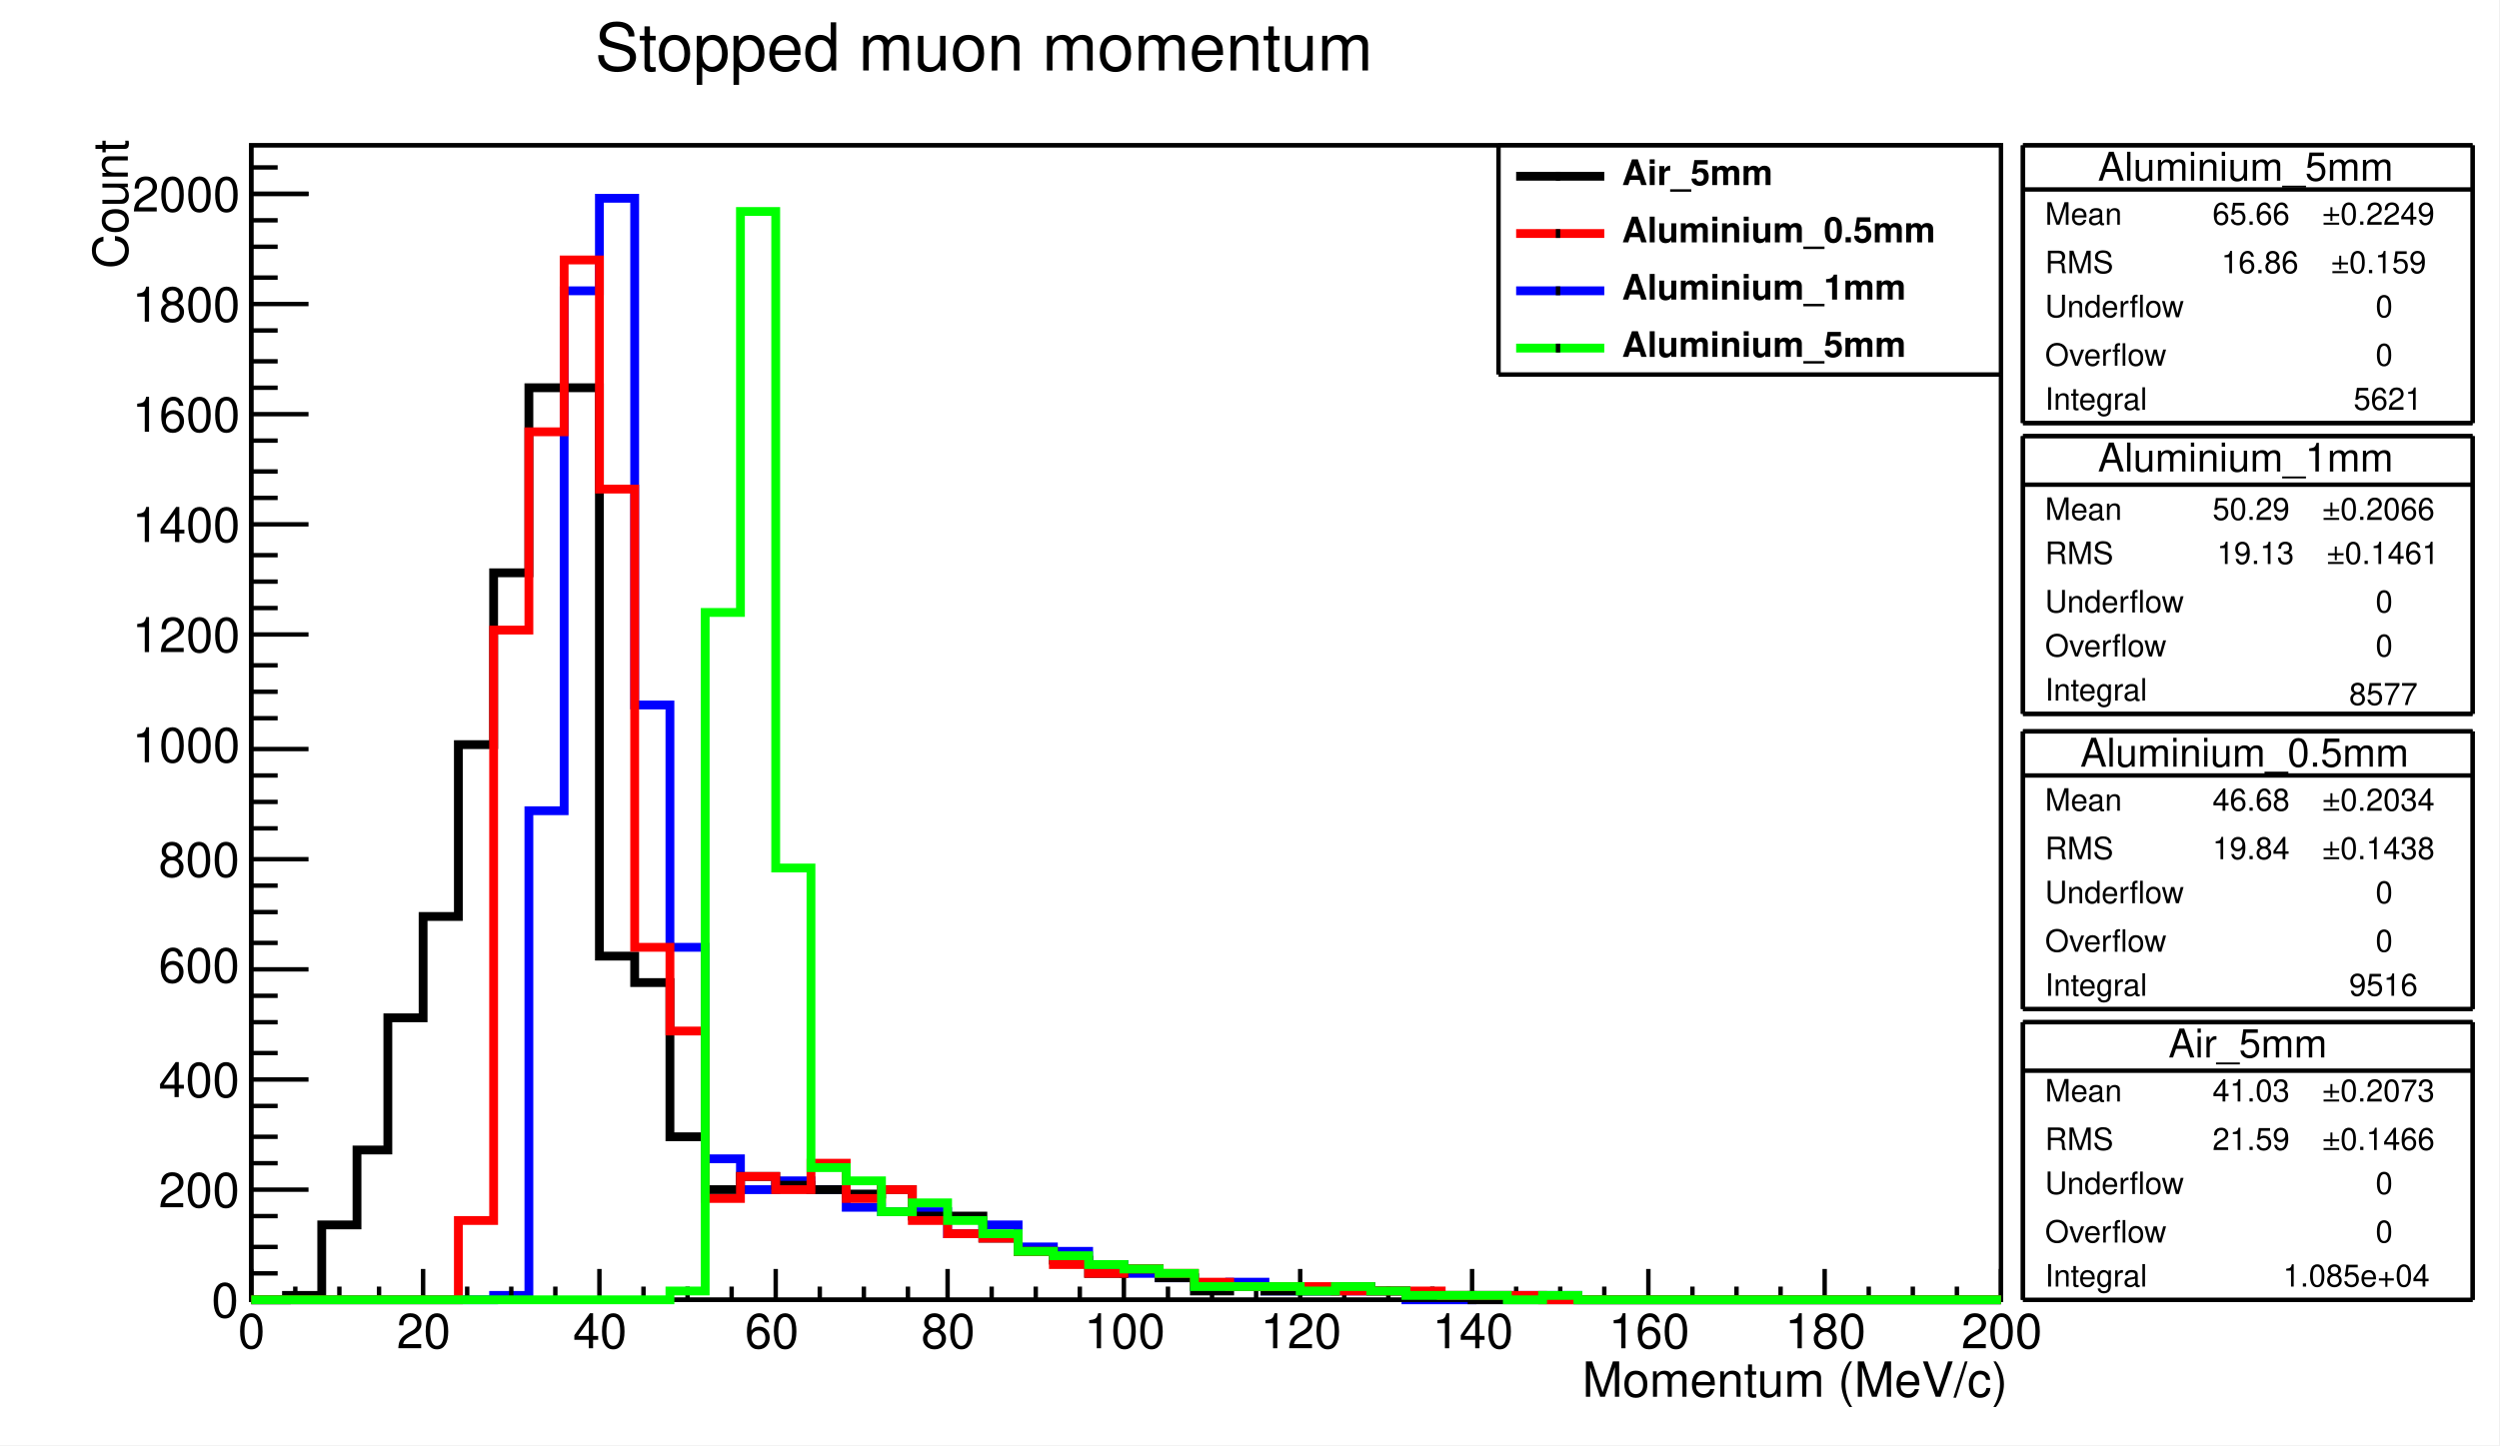
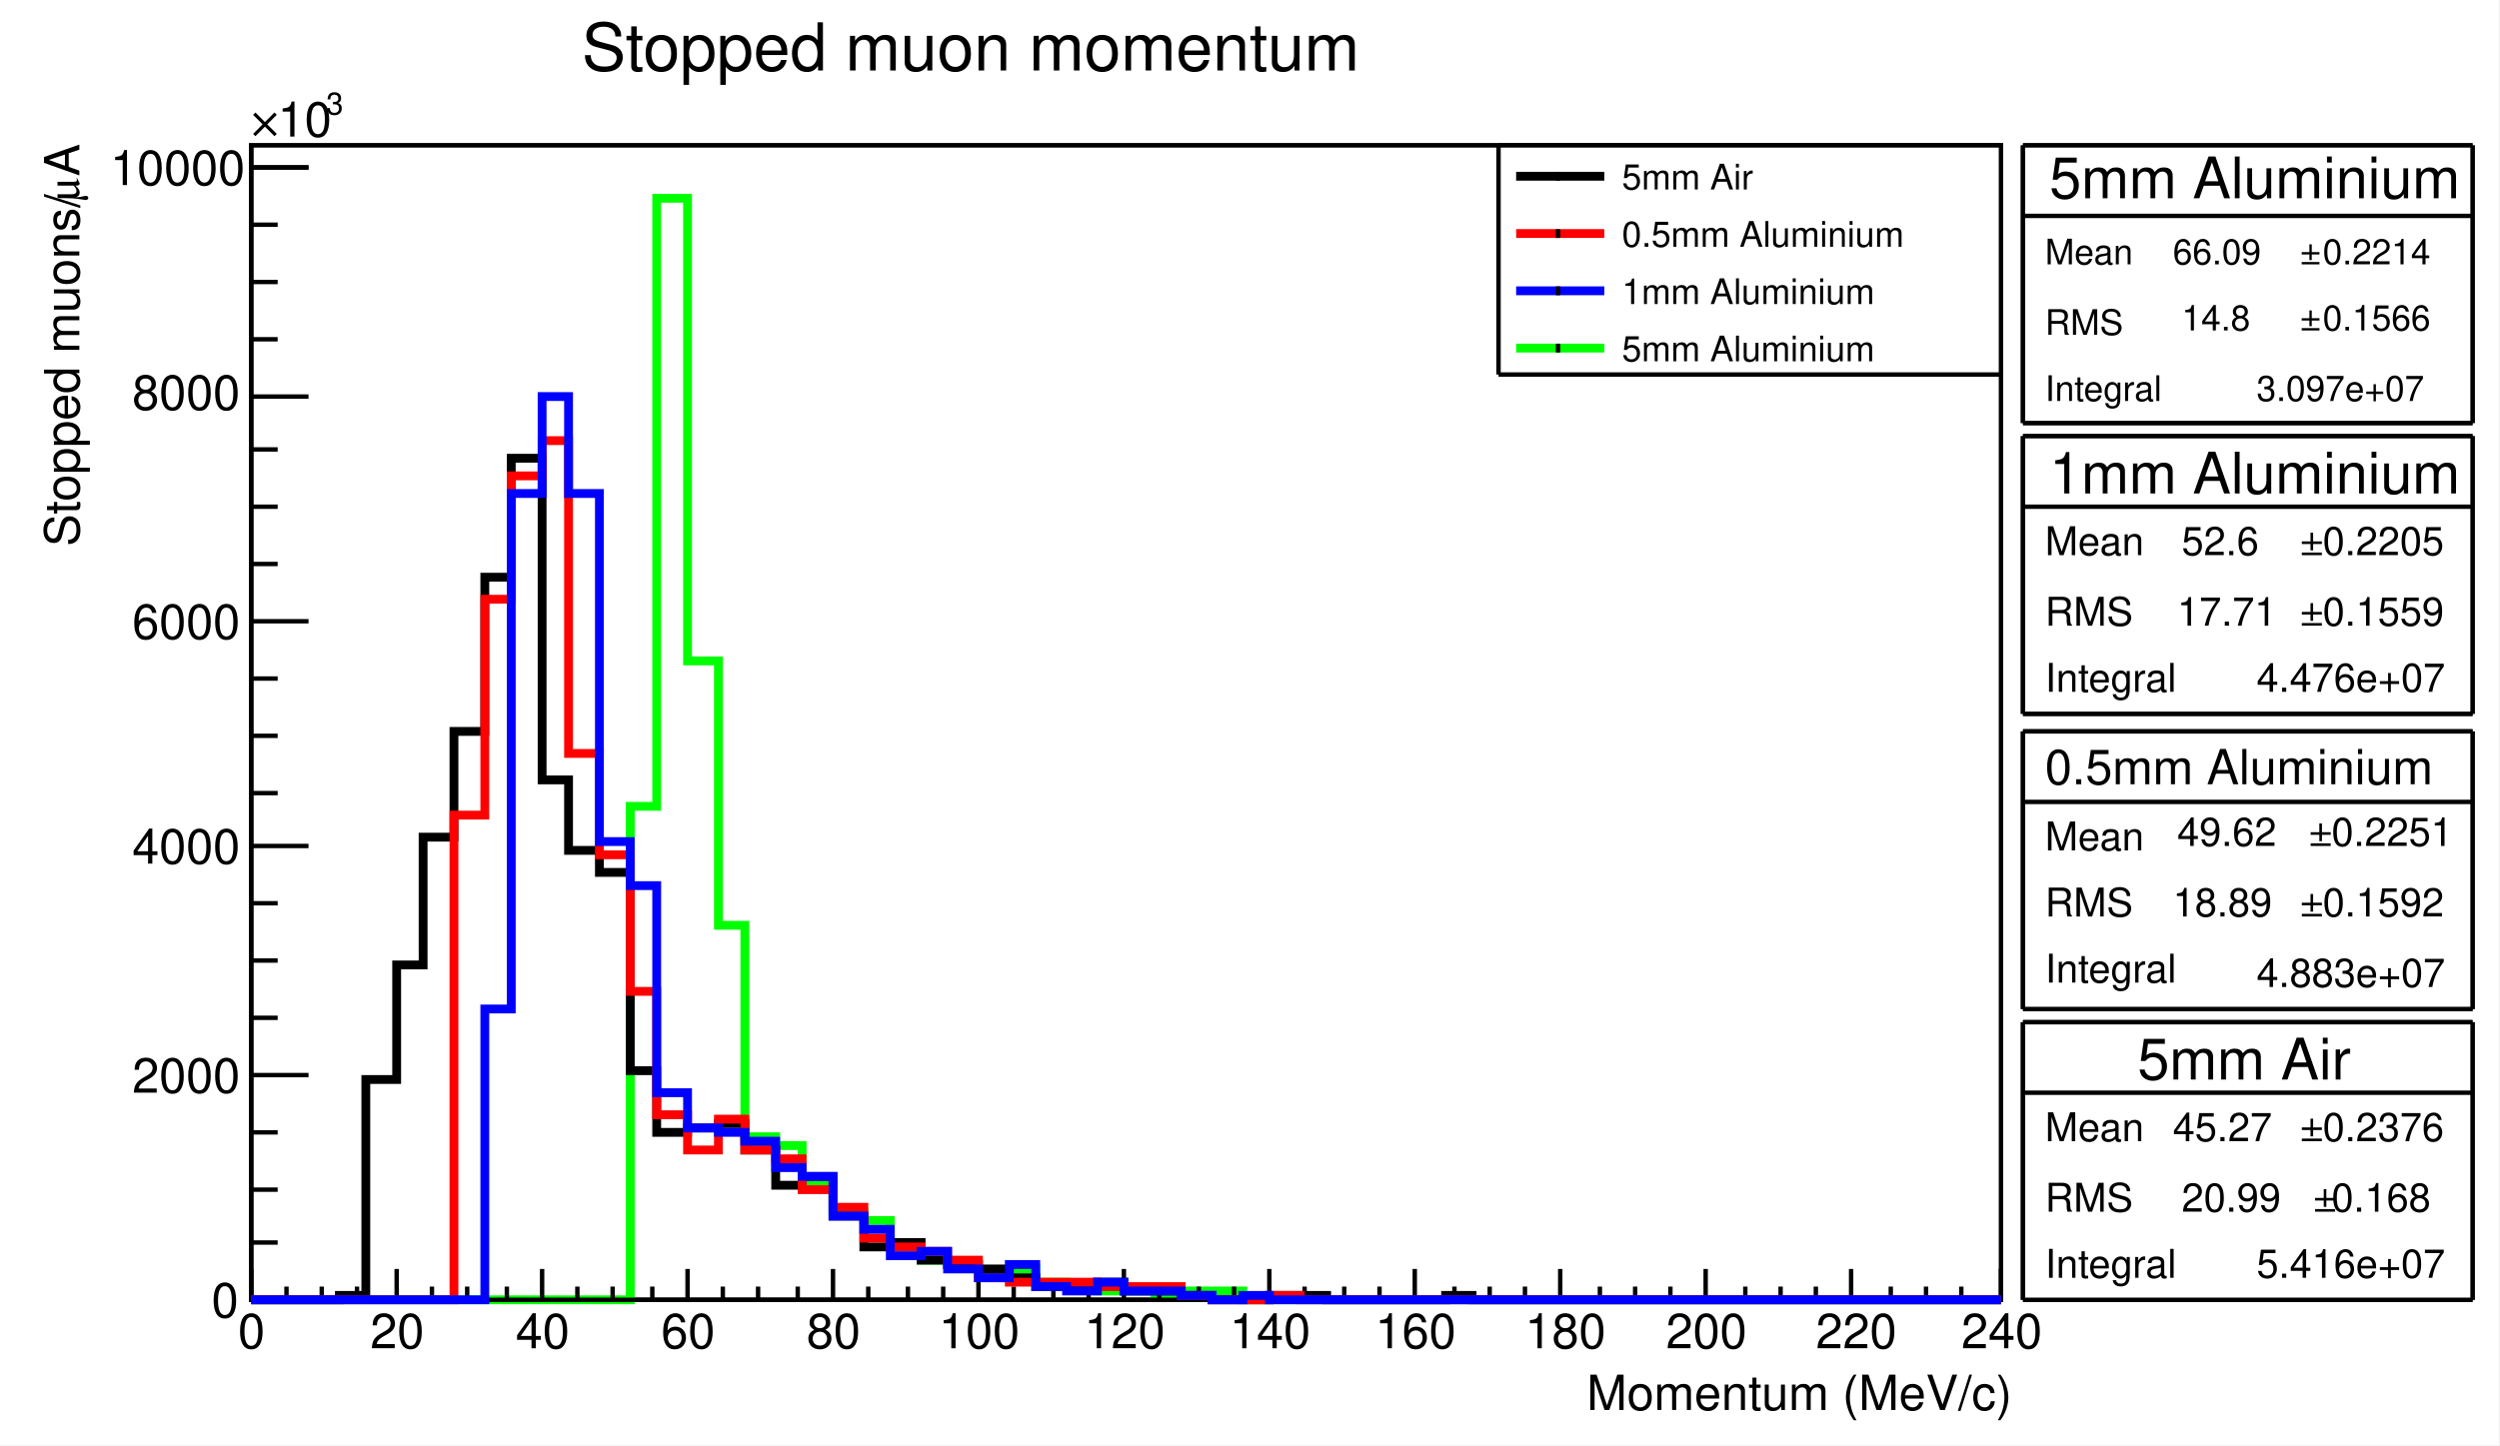
<svg xmlns="http://www.w3.org/2000/svg" width="567" height="328" viewBox="0 0 567 328">
  <defs>
</defs>
  <rect x="0" y="0" width="567" height="328" fill="white" />
  <rect x="57" y="33" width="397" height="262" fill="white" />
  <rect x="57" y="33" width="397" height="262" fill="none" stroke="black" />
  <rect x="57" y="33" width="397" height="262" fill="white" />
  <rect x="57" y="33" width="397" height="262" fill="none" stroke="black" />
-   <path d="M57,295h 55v -1h 8v -110h 8v -118h 8v -21h 8v 115h 8v 55h 8v 48h 8v 7h 8v -2h 8v 2h 8v 4h 8v 1h 15v 5h 8v -2h 8v 5h 8v 1h 8v 3h 8v 2h 8v 1h 8v 2h 8v -1h 8v 2h 32v 2h 15v -1h 24v 1h 96" fill="none" stroke="#0000ff" stroke-width="2" />
+   <path d="M57,295h 86v -112h 6v -138h 7v 105h 7v 60h 6v 48h 7v 2h 6v 8h 7v 7h 7v 2h 6v 6h 7v 3h 6v 1h 7v 2h 7v -1h 6v 3h 7v 1h 7v 1h 13v 1h 6v -1h 14v 2h 172" fill="none" stroke="#00ff00" stroke-width="2" />
+   <rect x="459" y="33" width="102" height="63" fill="white" />
+   <path d="M459,96h 102" fill="none" stroke="black" />
+   <path d="M561,96v -63" fill="none" stroke="black" />
+   <path d="M561,33h -102" fill="none" stroke="black" />
+   <path d="M459,33v 63" fill="none" stroke="black" />
+   <text x="465" y="45" fill="black" font-size="13" font-family="Helvetica">
+ 5mm Aluminium
+ </text>
+   <path d="M459,49h 102" fill="none" stroke="black" />
+   <text x="464" y="60" fill="black" font-size="8" font-family="Helvetica">
+ Mean  
+ </text>
+   <text x="527" y="60" fill="black" font-size="8" font-family="Helvetica">
+  0.2214
+ </text>
+   <text x="522" y="60" fill="black" font-size="8" font-family="Times">
+ ±
+ </text>
+   <text x="493" y="60" fill="black" font-size="8" font-family="Helvetica">
+   66.09 
+ </text>
+   <text x="464" y="76" fill="black" font-size="8" font-family="Helvetica">
+ RMS   
+ </text>
+   <text x="527" y="75" fill="black" font-size="8" font-family="Helvetica">
+  0.1566
+ </text>
+   <text x="522" y="75" fill="black" font-size="8" font-family="Times">
+ ±
+ </text>
+   <text x="495" y="75" fill="black" font-size="8" font-family="Helvetica">
+    14.8 
+ </text>
+   <text x="464" y="91" fill="black" font-size="8" font-family="Helvetica">
+ Integral 
+ </text>
+   <text x="512" y="91" fill="black" font-size="8" font-family="Helvetica">
+  3.097e+07
+ </text>
+   <path d="M57,295h 397" fill="none" stroke="black" />
+   <text x="360" y="320" fill="black" font-size="11" font-family="Helvetica">
+ Momentum (MeV/c)
+ </text>
+   <path d="M57,288v 7" fill="none" stroke="black" />
+   <path d="M65,292v 3" fill="none" stroke="black" />
+   <path d="M73,292v 3" fill="none" stroke="black" />
+   <path d="M81,292v 3" fill="none" stroke="black" />
+   <path d="M90,288v 7" fill="none" stroke="black" />
+   <path d="M98,292v 3" fill="none" stroke="black" />
+   <path d="M106,292v 3" fill="none" stroke="black" />
+   <path d="M115,292v 3" fill="none" stroke="black" />
+   <path d="M123,288v 7" fill="none" stroke="black" />
+   <path d="M131,292v 3" fill="none" stroke="black" />
+   <path d="M139,292v 3" fill="none" stroke="black" />
+   <path d="M148,292v 3" fill="none" stroke="black" />
+   <path d="M156,288v 7" fill="none" stroke="black" />
+   <path d="M164,292v 3" fill="none" stroke="black" />
+   <path d="M172,292v 3" fill="none" stroke="black" />
+   <path d="M181,292v 3" fill="none" stroke="black" />
+   <path d="M189,288v 7" fill="none" stroke="black" />
+   <path d="M197,292v 3" fill="none" stroke="black" />
+   <path d="M206,292v 3" fill="none" stroke="black" />
+   <path d="M214,292v 3" fill="none" stroke="black" />
+   <path d="M222,288v 7" fill="none" stroke="black" />
+   <path d="M230,292v 3" fill="none" stroke="black" />
+   <path d="M239,292v 3" fill="none" stroke="black" />
+   <path d="M247,292v 3" fill="none" stroke="black" />
+   <path d="M255,288v 7" fill="none" stroke="black" />
+   <path d="M263,292v 3" fill="none" stroke="black" />
+   <path d="M272,292v 3" fill="none" stroke="black" />
+   <path d="M280,292v 3" fill="none" stroke="black" />
+   <path d="M288,288v 7" fill="none" stroke="black" />
+   <path d="M296,292v 3" fill="none" stroke="black" />
+   <path d="M305,292v 3" fill="none" stroke="black" />
+   <path d="M313,292v 3" fill="none" stroke="black" />
+   <path d="M321,288v 7" fill="none" stroke="black" />
+   <path d="M330,292v 3" fill="none" stroke="black" />
+   <path d="M338,292v 3" fill="none" stroke="black" />
+   <path d="M346,292v 3" fill="none" stroke="black" />
+   <path d="M354,288v 7" fill="none" stroke="black" />
+   <path d="M363,292v 3" fill="none" stroke="black" />
+   <path d="M371,292v 3" fill="none" stroke="black" />
+   <path d="M379,292v 3" fill="none" stroke="black" />
+   <path d="M387,288v 7" fill="none" stroke="black" />
+   <path d="M396,292v 3" fill="none" stroke="black" />
+   <path d="M404,292v 3" fill="none" stroke="black" />
+   <path d="M412,292v 3" fill="none" stroke="black" />
+   <path d="M420,288v 7" fill="none" stroke="black" />
+   <path d="M429,292v 3" fill="none" stroke="black" />
+   <path d="M437,292v 3" fill="none" stroke="black" />
+   <path d="M445,292v 3" fill="none" stroke="black" />
+   <path d="M454,288v 7" fill="none" stroke="black" />
+   <text x="54" y="306" fill="black" font-size="11" font-family="Helvetica">
+ 0
+ </text>
+   <text x="84" y="306" fill="black" font-size="11" font-family="Helvetica">
+ 20
+ </text>
+   <text x="117" y="306" fill="black" font-size="11" font-family="Helvetica">
+ 40
+ </text>
+   <text x="150" y="306" fill="black" font-size="11" font-family="Helvetica">
+ 60
+ </text>
+   <text x="183" y="306" fill="black" font-size="11" font-family="Helvetica">
+ 80
+ </text>
+   <text x="213" y="306" fill="black" font-size="11" font-family="Helvetica">
+ 100
+ </text>
+   <text x="246" y="306" fill="black" font-size="11" font-family="Helvetica">
+ 120
+ </text>
+   <text x="279" y="306" fill="black" font-size="11" font-family="Helvetica">
+ 140
+ </text>
+   <text x="312" y="306" fill="black" font-size="11" font-family="Helvetica">
+ 160
+ </text>
+   <text x="346" y="306" fill="black" font-size="11" font-family="Helvetica">
+ 180
+ </text>
+   <text x="378" y="306" fill="black" font-size="11" font-family="Helvetica">
+ 200
+ </text>
+   <text x="412" y="306" fill="black" font-size="11" font-family="Helvetica">
+ 220
+ </text>
+   <text x="445" y="306" fill="black" font-size="11" font-family="Helvetica">
+ 240
+ </text>
+   <path d="M57,295v -262" fill="none" stroke="black" />
+   <g transform="rotate(-90,18,40)">
+     <text x="18" y="40" fill="black" font-size="11" font-family="Helvetica">
+ A
+ </text>
+   </g>
+   <g transform="rotate(-90,18,46)">
+     <text x="18" y="46" fill="black" font-size="11" font-family="Times">
+ μ
+ </text>
+   </g>
+   <g transform="rotate(-90,18,124)">
+     <text x="18" y="124" fill="black" font-size="11" font-family="Helvetica">
+ Stopped muons/
+ </text>
+   </g>
+   <path d="M70,295h -13" fill="none" stroke="black" />
+   <path d="M63,282h -6" fill="none" stroke="black" />
+   <path d="M63,270h -6" fill="none" stroke="black" />
+   <path d="M63,257h -6" fill="none" stroke="black" />
+   <path d="M70,244h -13" fill="none" stroke="black" />
+   <path d="M63,231h -6" fill="none" stroke="black" />
+   <path d="M63,218h -6" fill="none" stroke="black" />
+   <path d="M63,205h -6" fill="none" stroke="black" />
+   <path d="M70,192h -13" fill="none" stroke="black" />
+   <path d="M63,180h -6" fill="none" stroke="black" />
+   <path d="M63,167h -6" fill="none" stroke="black" />
+   <path d="M63,154h -6" fill="none" stroke="black" />
+   <path d="M70,141h -13" fill="none" stroke="black" />
+   <path d="M63,128h -6" fill="none" stroke="black" />
+   <path d="M63,115h -6" fill="none" stroke="black" />
+   <path d="M63,102h -6" fill="none" stroke="black" />
+   <path d="M70,90h -13" fill="none" stroke="black" />
+   <path d="M63,77h -6" fill="none" stroke="black" />
+   <path d="M63,64h -6" fill="none" stroke="black" />
+   <path d="M63,51h -6" fill="none" stroke="black" />
+   <path d="M70,38h -13" fill="none" stroke="black" />
+   <path d="M70,38h -13" fill="none" stroke="black" />
+   <text x="48" y="299" fill="black" font-size="11" font-family="Helvetica">
+ 0
+ </text>
+   <text x="30" y="248" fill="black" font-size="11" font-family="Helvetica">
+ 2000
+ </text>
+   <text x="30" y="196" fill="black" font-size="11" font-family="Helvetica">
+ 4000
+ </text>
+   <text x="30" y="145" fill="black" font-size="11" font-family="Helvetica">
+ 6000
+ </text>
+   <text x="30" y="93" fill="black" font-size="11" font-family="Helvetica">
+ 8000
+ </text>
+   <text x="25" y="42" fill="black" font-size="11" font-family="Helvetica">
+ 10000
+ </text>
+   <text x="74" y="26" fill="black" font-size="7" font-family="Helvetica">
+ 3
+ </text>
+   <text x="63" y="31" fill="black" font-size="11" font-family="Helvetica">
+ 10
+ </text>
+   <text x="57" y="31" fill="black" font-size="11" font-family="Times">
+ ×
+ </text>
+   <rect x="459" y="33" width="102" height="63" fill="white" />
+   <path d="M459,96h 102" fill="none" stroke="black" />
+   <path d="M561,96v -63" fill="none" stroke="black" />
+   <path d="M561,33h -102" fill="none" stroke="black" />
+   <path d="M459,33v 63" fill="none" stroke="black" />
+   <text x="465" y="45" fill="black" font-size="13" font-family="Helvetica">
+ 5mm Aluminium
+ </text>
+   <path d="M459,49h 102" fill="none" stroke="black" />
+   <text x="464" y="60" fill="black" font-size="8" font-family="Helvetica">
+ Mean  
+ </text>
+   <text x="527" y="60" fill="black" font-size="8" font-family="Helvetica">
+  0.2214
+ </text>
+   <text x="522" y="60" fill="black" font-size="8" font-family="Times">
+ ±
+ </text>
+   <text x="493" y="60" fill="black" font-size="8" font-family="Helvetica">
+   66.09 
+ </text>
+   <text x="464" y="76" fill="black" font-size="8" font-family="Helvetica">
+ RMS   
+ </text>
+   <text x="527" y="75" fill="black" font-size="8" font-family="Helvetica">
+  0.1566
+ </text>
+   <text x="522" y="75" fill="black" font-size="8" font-family="Times">
+ ±
+ </text>
+   <text x="495" y="75" fill="black" font-size="8" font-family="Helvetica">
+    14.8 
+ </text>
+   <text x="464" y="91" fill="black" font-size="8" font-family="Helvetica">
+ Integral 
+ </text>
+   <text x="512" y="91" fill="black" font-size="8" font-family="Helvetica">
+  3.097e+07
+ </text>
+   <path d="M57,295h 20v -1h 6v -49h 7v -26h 6v -29h 7v -24h 7v -35h 6v -27h 7v 73h 6v 16h 7v 5h 7v 45h 6v 14h 7v -1h 7v -1h 6v 6h 7v 8h 6v -2h 7v 9h 7v 7h 6v -1h 7v 4h 6v 1h 7v 1h 7v 2h 6v 2h 14v -1h 6v 2h 13v 1h 7v 1h 13v -1h 13v 1h 27v -1h 6v 1h 120" fill="none" stroke="black" stroke-width="2" />
+   <rect x="459" y="232" width="102" height="63" fill="white" />
+   <path d="M459,295h 102" fill="none" stroke="black" />
+   <path d="M561,295v -63" fill="none" stroke="black" />
+   <path d="M561,232h -102" fill="none" stroke="black" />
+   <path d="M459,232v 63" fill="none" stroke="black" />
+   <text x="485" y="245" fill="black" font-size="13" font-family="Helvetica">
+ 5mm Air
+ </text>
+   <path d="M459,248h 102" fill="none" stroke="black" />
+   <text x="464" y="259" fill="black" font-size="9" font-family="Helvetica">
+ Mean  
+ </text>
+   <text x="527" y="259" fill="black" font-size="9" font-family="Helvetica">
+  0.2376
+ </text>
+   <text x="522" y="259" fill="black" font-size="9" font-family="Times">
+ ±
+ </text>
+   <text x="493" y="259" fill="black" font-size="9" font-family="Helvetica">
+   45.27 
+ </text>
+   <text x="464" y="275" fill="black" font-size="9" font-family="Helvetica">
+ RMS   
+ </text>
+   <text x="529" y="275" fill="black" font-size="9" font-family="Helvetica">
+   0.168
+ </text>
+   <text x="525" y="275" fill="black" font-size="9" font-family="Times">
+ ±
+ </text>
+   <text x="495" y="275" fill="black" font-size="9" font-family="Helvetica">
+   20.99 
+ </text>
+   <text x="464" y="290" fill="black" font-size="9" font-family="Helvetica">
+ Integral 
+ </text>
+   <text x="512" y="290" fill="black" font-size="9" font-family="Helvetica">
+  5.416e+07
+ </text>
+   <rect x="459" y="232" width="102" height="63" fill="white" />
+   <path d="M459,295h 102" fill="none" stroke="black" />
+   <path d="M561,295v -63" fill="none" stroke="black" />
+   <path d="M561,232h -102" fill="none" stroke="black" />
+   <path d="M459,232v 63" fill="none" stroke="black" />
+   <text x="485" y="245" fill="black" font-size="13" font-family="Helvetica">
+ 5mm Air
+ </text>
+   <path d="M459,248h 102" fill="none" stroke="black" />
+   <text x="464" y="259" fill="black" font-size="9" font-family="Helvetica">
+ Mean  
+ </text>
+   <text x="527" y="259" fill="black" font-size="9" font-family="Helvetica">
+  0.2376
+ </text>
+   <text x="522" y="259" fill="black" font-size="9" font-family="Times">
+ ±
+ </text>
+   <text x="493" y="259" fill="black" font-size="9" font-family="Helvetica">
+   45.27 
+ </text>
+   <text x="464" y="275" fill="black" font-size="9" font-family="Helvetica">
+ RMS   
+ </text>
+   <text x="529" y="275" fill="black" font-size="9" font-family="Helvetica">
+   0.168
+ </text>
+   <text x="525" y="275" fill="black" font-size="9" font-family="Times">
+ ±
+ </text>
+   <text x="495" y="275" fill="black" font-size="9" font-family="Helvetica">
+   20.99 
+ </text>
+   <text x="464" y="290" fill="black" font-size="9" font-family="Helvetica">
+ Integral 
+ </text>
+   <text x="512" y="290" fill="black" font-size="9" font-family="Helvetica">
+  5.416e+07
+ </text>
+   <text x="132" y="16" fill="black" font-size="15" font-family="Helvetica">
+ Stopped muon momentum
+ </text>
+   <path d="M57,295h 46v -110h 7v -49h 6v -28h 7v -8h 6v 71h 7v 23h 7v 31h 6v 28h 7v 8h 7v -7h 6v 7h 7v 2h 6v 7h 7v 4h 7v 7h 6v 2h 7v 1h 6v 2h 7v 4h 7v 1h 20v 1h 19v 2h 7v 1h 13v -1h 7v 1h 159" fill="none" stroke="#ff0000" stroke-width="2" />
+   <rect x="459" y="166" width="102" height="63" fill="white" />
+   <path d="M459,229h 102" fill="none" stroke="black" />
+   <path d="M561,229v -63" fill="none" stroke="black" />
+   <path d="M561,166h -102" fill="none" stroke="black" />
+   <path d="M459,166v 63" fill="none" stroke="black" />
+   <text x="464" y="178" fill="black" font-size="11" font-family="Helvetica">
+ 0.5mm Aluminium
+ </text>
+   <path d="M459,182h 102" fill="none" stroke="black" />
+   <text x="464" y="193" fill="black" font-size="9" font-family="Helvetica">
+ Mean  
+ </text>
+   <text x="529" y="192" fill="black" font-size="9" font-family="Helvetica">
+  0.2251
+ </text>
+   <text x="524" y="192" fill="black" font-size="9" font-family="Times">
+ ±
+ </text>
+   <text x="494" y="192" fill="black" font-size="9" font-family="Helvetica">
+   49.62 
+ </text>
+   <text x="464" y="208" fill="black" font-size="9" font-family="Helvetica">
+ RMS   
+ </text>
+   <text x="527" y="208" fill="black" font-size="9" font-family="Helvetica">
+  0.1592
+ </text>
+   <text x="522" y="208" fill="black" font-size="9" font-family="Times">
+ ±
+ </text>
+   <text x="493" y="208" fill="black" font-size="9" font-family="Helvetica">
+   18.89 
+ </text>
+   <text x="464" y="223" fill="black" font-size="9" font-family="Helvetica">
+ Integral 
+ </text>
+   <text x="512" y="224" fill="black" font-size="9" font-family="Helvetica">
+  4.883e+07
+ </text>
+   <rect x="459" y="166" width="102" height="63" fill="white" />
+   <path d="M459,229h 102" fill="none" stroke="black" />
+   <path d="M561,229v -63" fill="none" stroke="black" />
+   <path d="M561,166h -102" fill="none" stroke="black" />
+   <path d="M459,166v 63" fill="none" stroke="black" />
+   <text x="464" y="178" fill="black" font-size="11" font-family="Helvetica">
+ 0.5mm Aluminium
+ </text>
+   <path d="M459,182h 102" fill="none" stroke="black" />
+   <text x="464" y="193" fill="black" font-size="9" font-family="Helvetica">
+ Mean  
+ </text>
+   <text x="529" y="192" fill="black" font-size="9" font-family="Helvetica">
+  0.2251
+ </text>
+   <text x="524" y="192" fill="black" font-size="9" font-family="Times">
+ ±
+ </text>
+   <text x="494" y="192" fill="black" font-size="9" font-family="Helvetica">
+   49.62 
+ </text>
+   <text x="464" y="208" fill="black" font-size="9" font-family="Helvetica">
+ RMS   
+ </text>
+   <text x="527" y="208" fill="black" font-size="9" font-family="Helvetica">
+  0.1592
+ </text>
+   <text x="522" y="208" fill="black" font-size="9" font-family="Times">
+ ±
+ </text>
+   <text x="493" y="208" fill="black" font-size="9" font-family="Helvetica">
+   18.89 
+ </text>
+   <text x="464" y="223" fill="black" font-size="9" font-family="Helvetica">
+ Integral 
+ </text>
+   <text x="512" y="224" fill="black" font-size="9" font-family="Helvetica">
+  4.883e+07
+ </text>
+   <path d="M57,295h 53v -66h 6v -117h 7v -22h 6v 22h 7v 79h 7v 10h 6v 47h 7v 8h 7v 1h 6v 2h 7v 6h 6v 2h 7v 9h 7v 3h 6v 6h 7v -1h 6v 4h 7v 2h 7v -3h 6v 5h 7v 1h 7v -2h 6v 2h 13v 1h 7v 1h 7v -1h 6v 1h 166" fill="none" stroke="#0000ff" stroke-width="2" />
  <rect x="459" y="99" width="102" height="63" fill="white" />
  <path d="M459,162h 102" fill="none" stroke="black" />
  <path d="M561,162v -63" fill="none" stroke="black" />
  <path d="M561,99h -102" fill="none" stroke="black" />
  <path d="M459,99v 63" fill="none" stroke="black" />
-   <text x="476" y="107" fill="black" font-size="9" font-family="Helvetica">
- Aluminium_1mm
- </text>
-   <path d="M459,110h 102" fill="none" stroke="black" />
-   <text x="464" y="118" fill="black" font-size="7" font-family="Helvetica">
- Mean  
- </text>
-   <text x="531" y="118" fill="black" font-size="7" font-family="Helvetica">
-  0.2066
- </text>
-   <text x="527" y="118" fill="black" font-size="7" font-family="Times">
- ±
- </text>
-   <text x="502" y="118" fill="black" font-size="7" font-family="Helvetica">
-   50.29 
- </text>
-   <text x="464" y="128" fill="black" font-size="7" font-family="Helvetica">
- RMS   
- </text>
-   <text x="532" y="128" fill="black" font-size="7" font-family="Helvetica">
-  0.1461
- </text>
-   <text x="528" y="128" fill="black" font-size="7" font-family="Times">
- ±
- </text>
-   <text x="503" y="128" fill="black" font-size="7" font-family="Helvetica">
-   19.13 
- </text>
-   <text x="464" y="139" fill="black" font-size="7" font-family="Helvetica">
- Underflow 
- </text>
-   <text x="539" y="139" fill="black" font-size="7" font-family="Helvetica">
-       0
- </text>
-   <text x="464" y="149" fill="black" font-size="7" font-family="Helvetica">
- Overflow  
- </text>
-   <text x="539" y="149" fill="black" font-size="7" font-family="Helvetica">
-       0
- </text>
-   <text x="464" y="159" fill="black" font-size="7" font-family="Helvetica">
- Integral 
- </text>
-   <text x="533" y="160" fill="black" font-size="7" font-family="Helvetica">
-    8577
- </text>
-   <path d="M57,295h 397" fill="none" stroke="black" />
-   <text x="359" y="317" fill="black" font-size="11" font-family="Helvetica">
- Momentum (MeV/c)
- </text>
-   <path d="M57,288v 7" fill="none" stroke="black" />
-   <path d="M67,292v 3" fill="none" stroke="black" />
-   <path d="M77,292v 3" fill="none" stroke="black" />
-   <path d="M86,292v 3" fill="none" stroke="black" />
-   <path d="M96,288v 7" fill="none" stroke="black" />
-   <path d="M106,292v 3" fill="none" stroke="black" />
-   <path d="M116,292v 3" fill="none" stroke="black" />
-   <path d="M126,292v 3" fill="none" stroke="black" />
-   <path d="M136,288v 7" fill="none" stroke="black" />
-   <path d="M146,292v 3" fill="none" stroke="black" />
-   <path d="M156,292v 3" fill="none" stroke="black" />
-   <path d="M166,292v 3" fill="none" stroke="black" />
-   <path d="M176,288v 7" fill="none" stroke="black" />
-   <path d="M186,292v 3" fill="none" stroke="black" />
-   <path d="M196,292v 3" fill="none" stroke="black" />
-   <path d="M206,292v 3" fill="none" stroke="black" />
-   <path d="M215,288v 7" fill="none" stroke="black" />
-   <path d="M225,292v 3" fill="none" stroke="black" />
-   <path d="M235,292v 3" fill="none" stroke="black" />
-   <path d="M245,292v 3" fill="none" stroke="black" />
-   <path d="M255,288v 7" fill="none" stroke="black" />
-   <path d="M265,292v 3" fill="none" stroke="black" />
-   <path d="M275,292v 3" fill="none" stroke="black" />
-   <path d="M285,292v 3" fill="none" stroke="black" />
-   <path d="M295,288v 7" fill="none" stroke="black" />
-   <path d="M305,292v 3" fill="none" stroke="black" />
-   <path d="M315,292v 3" fill="none" stroke="black" />
-   <path d="M325,292v 3" fill="none" stroke="black" />
-   <path d="M334,288v 7" fill="none" stroke="black" />
-   <path d="M344,292v 3" fill="none" stroke="black" />
-   <path d="M354,292v 3" fill="none" stroke="black" />
-   <path d="M364,292v 3" fill="none" stroke="black" />
-   <path d="M374,288v 7" fill="none" stroke="black" />
-   <path d="M384,292v 3" fill="none" stroke="black" />
-   <path d="M394,292v 3" fill="none" stroke="black" />
-   <path d="M404,292v 3" fill="none" stroke="black" />
-   <path d="M414,288v 7" fill="none" stroke="black" />
-   <path d="M424,292v 3" fill="none" stroke="black" />
-   <path d="M434,292v 3" fill="none" stroke="black" />
-   <path d="M444,292v 3" fill="none" stroke="black" />
-   <path d="M454,288v 7" fill="none" stroke="black" />
-   <text x="54" y="306" fill="black" font-size="11" font-family="Helvetica">
- 0
- </text>
-   <text x="90" y="306" fill="black" font-size="11" font-family="Helvetica">
- 20
- </text>
-   <text x="130" y="306" fill="black" font-size="11" font-family="Helvetica">
- 40
- </text>
-   <text x="169" y="306" fill="black" font-size="11" font-family="Helvetica">
- 60
- </text>
-   <text x="209" y="306" fill="black" font-size="11" font-family="Helvetica">
- 80
- </text>
-   <text x="246" y="306" fill="black" font-size="11" font-family="Helvetica">
- 100
- </text>
-   <text x="286" y="306" fill="black" font-size="11" font-family="Helvetica">
- 120
- </text>
-   <text x="325" y="306" fill="black" font-size="11" font-family="Helvetica">
- 140
- </text>
-   <text x="365" y="306" fill="black" font-size="11" font-family="Helvetica">
- 160
- </text>
-   <text x="405" y="306" fill="black" font-size="11" font-family="Helvetica">
- 180
- </text>
-   <text x="445" y="306" fill="black" font-size="11" font-family="Helvetica">
- 200
- </text>
-   <path d="M57,295v -262" fill="none" stroke="black" />
-   <g transform="rotate(-90,29,61)">
-     <text x="29" y="61" fill="black" font-size="11" font-family="Helvetica">
- Count
- </text>
-   </g>
-   <path d="M70,295h -13" fill="none" stroke="black" />
-   <path d="M63,289h -6" fill="none" stroke="black" />
-   <path d="M63,283h -6" fill="none" stroke="black" />
-   <path d="M63,276h -6" fill="none" stroke="black" />
-   <path d="M70,270h -13" fill="none" stroke="black" />
-   <path d="M63,264h -6" fill="none" stroke="black" />
-   <path d="M63,258h -6" fill="none" stroke="black" />
-   <path d="M63,251h -6" fill="none" stroke="black" />
-   <path d="M70,245h -13" fill="none" stroke="black" />
-   <path d="M63,239h -6" fill="none" stroke="black" />
-   <path d="M63,232h -6" fill="none" stroke="black" />
-   <path d="M63,226h -6" fill="none" stroke="black" />
-   <path d="M70,220h -13" fill="none" stroke="black" />
-   <path d="M63,214h -6" fill="none" stroke="black" />
-   <path d="M63,207h -6" fill="none" stroke="black" />
-   <path d="M63,201h -6" fill="none" stroke="black" />
-   <path d="M70,195h -13" fill="none" stroke="black" />
-   <path d="M63,188h -6" fill="none" stroke="black" />
-   <path d="M63,182h -6" fill="none" stroke="black" />
-   <path d="M63,176h -6" fill="none" stroke="black" />
-   <path d="M70,170h -13" fill="none" stroke="black" />
-   <path d="M63,163h -6" fill="none" stroke="black" />
-   <path d="M63,157h -6" fill="none" stroke="black" />
-   <path d="M63,151h -6" fill="none" stroke="black" />
-   <path d="M70,144h -13" fill="none" stroke="black" />
-   <path d="M63,138h -6" fill="none" stroke="black" />
-   <path d="M63,132h -6" fill="none" stroke="black" />
-   <path d="M63,126h -6" fill="none" stroke="black" />
-   <path d="M70,119h -13" fill="none" stroke="black" />
-   <path d="M63,113h -6" fill="none" stroke="black" />
-   <path d="M63,107h -6" fill="none" stroke="black" />
-   <path d="M63,100h -6" fill="none" stroke="black" />
-   <path d="M70,94h -13" fill="none" stroke="black" />
-   <path d="M63,88h -6" fill="none" stroke="black" />
-   <path d="M63,82h -6" fill="none" stroke="black" />
-   <path d="M63,75h -6" fill="none" stroke="black" />
-   <path d="M70,69h -13" fill="none" stroke="black" />
-   <path d="M63,63h -6" fill="none" stroke="black" />
-   <path d="M63,56h -6" fill="none" stroke="black" />
-   <path d="M63,50h -6" fill="none" stroke="black" />
-   <path d="M70,44h -13" fill="none" stroke="black" />
-   <path d="M70,44h -13" fill="none" stroke="black" />
-   <path d="M63,38h -6" fill="none" stroke="black" />
-   <text x="48" y="299" fill="black" font-size="11" font-family="Helvetica">
- 0
- </text>
-   <text x="36" y="274" fill="black" font-size="11" font-family="Helvetica">
- 200
- </text>
-   <text x="36" y="249" fill="black" font-size="11" font-family="Helvetica">
- 400
- </text>
-   <text x="36" y="223" fill="black" font-size="11" font-family="Helvetica">
- 600
- </text>
-   <text x="36" y="199" fill="black" font-size="11" font-family="Helvetica">
- 800
- </text>
-   <text x="30" y="173" fill="black" font-size="11" font-family="Helvetica">
- 1000
- </text>
-   <text x="30" y="148" fill="black" font-size="11" font-family="Helvetica">
- 1200
- </text>
-   <text x="30" y="123" fill="black" font-size="11" font-family="Helvetica">
- 1400
- </text>
-   <text x="30" y="98" fill="black" font-size="11" font-family="Helvetica">
- 1600
- </text>
-   <text x="30" y="73" fill="black" font-size="11" font-family="Helvetica">
- 1800
- </text>
-   <text x="30" y="48" fill="black" font-size="11" font-family="Helvetica">
- 2000
+   <text x="465" y="112" fill="black" font-size="13" font-family="Helvetica">
+ 1mm Aluminium
+ </text>
+   <path d="M459,115h 102" fill="none" stroke="black" />
+   <text x="464" y="126" fill="black" font-size="9" font-family="Helvetica">
+ Mean  
+ </text>
+   <text x="527" y="126" fill="black" font-size="9" font-family="Helvetica">
+  0.2205
+ </text>
+   <text x="522" y="126" fill="black" font-size="9" font-family="Times">
+ ±
+ </text>
+   <text x="495" y="126" fill="black" font-size="9" font-family="Helvetica">
+    52.6 
+ </text>
+   <text x="464" y="142" fill="black" font-size="9" font-family="Helvetica">
+ RMS   
+ </text>
+   <text x="527" y="142" fill="black" font-size="9" font-family="Helvetica">
+  0.1559
+ </text>
+   <text x="522" y="142" fill="black" font-size="9" font-family="Times">
+ ±
+ </text>
+   <text x="494" y="142" fill="black" font-size="9" font-family="Helvetica">
+   17.71 
+ </text>
+   <text x="464" y="157" fill="black" font-size="9" font-family="Helvetica">
+ Integral 
+ </text>
+   <text x="512" y="157" fill="black" font-size="9" font-family="Helvetica">
+  4.476e+07
</text>
  <rect x="459" y="99" width="102" height="63" fill="white" />
  <path d="M459,162h 102" fill="none" stroke="black" />
  <path d="M561,162v -63" fill="none" stroke="black" />
  <path d="M561,99h -102" fill="none" stroke="black" />
  <path d="M459,99v 63" fill="none" stroke="black" />
-   <text x="476" y="107" fill="black" font-size="9" font-family="Helvetica">
- Aluminium_1mm
- </text>
-   <path d="M459,110h 102" fill="none" stroke="black" />
-   <text x="464" y="118" fill="black" font-size="7" font-family="Helvetica">
- Mean  
- </text>
-   <text x="531" y="118" fill="black" font-size="7" font-family="Helvetica">
-  0.2066
- </text>
-   <text x="527" y="118" fill="black" font-size="7" font-family="Times">
- ±
- </text>
-   <text x="502" y="118" fill="black" font-size="7" font-family="Helvetica">
-   50.29 
- </text>
-   <text x="464" y="128" fill="black" font-size="7" font-family="Helvetica">
- RMS   
- </text>
-   <text x="532" y="128" fill="black" font-size="7" font-family="Helvetica">
-  0.1461
- </text>
-   <text x="528" y="128" fill="black" font-size="7" font-family="Times">
- ±
- </text>
-   <text x="503" y="128" fill="black" font-size="7" font-family="Helvetica">
-   19.13 
- </text>
-   <text x="464" y="139" fill="black" font-size="7" font-family="Helvetica">
- Underflow 
- </text>
-   <text x="539" y="139" fill="black" font-size="7" font-family="Helvetica">
-       0
- </text>
-   <text x="464" y="149" fill="black" font-size="7" font-family="Helvetica">
- Overflow  
- </text>
-   <text x="539" y="149" fill="black" font-size="7" font-family="Helvetica">
-       0
- </text>
-   <text x="464" y="159" fill="black" font-size="7" font-family="Helvetica">
- Integral 
- </text>
-   <text x="533" y="160" fill="black" font-size="7" font-family="Helvetica">
-    8577
- </text>
-   <path d="M57,295h 8v -1h 8v -16h 8v -17h 7v -30h 8v -23h 8v -39h 8v -39h 8v -42h 16v 129h 8v 6h 8v 35h 8v 12h 8v -3h 8v 2h 8v 1h 8v 1h 8v -1h 7v 6h 16v 5h 8v 3h 8v 2h 8v 3h 8v -1h 8v 2h 8v 3h 8v -1h 8v 1h 16v -1h 8v 1h 8v 1h 15v 1h 120" fill="none" stroke="black" stroke-width="2" />
-   <rect x="459" y="232" width="102" height="63" fill="white" />
-   <path d="M459,295h 102" fill="none" stroke="black" />
-   <path d="M561,295v -63" fill="none" stroke="black" />
-   <path d="M561,232h -102" fill="none" stroke="black" />
-   <path d="M459,232v 63" fill="none" stroke="black" />
-   <text x="492" y="240" fill="black" font-size="9" font-family="Helvetica">
- Air_5mm
- </text>
-   <path d="M459,243h 102" fill="none" stroke="black" />
-   <text x="464" y="250" fill="black" font-size="7" font-family="Helvetica">
- Mean  
- </text>
-   <text x="531" y="250" fill="black" font-size="7" font-family="Helvetica">
-  0.2073
- </text>
-   <text x="527" y="250" fill="black" font-size="7" font-family="Times">
- ±
- </text>
-   <text x="502" y="250" fill="black" font-size="7" font-family="Helvetica">
-   41.03 
- </text>
-   <text x="464" y="261" fill="black" font-size="7" font-family="Helvetica">
- RMS   
- </text>
-   <text x="531" y="261" fill="black" font-size="7" font-family="Helvetica">
-  0.1466
- </text>
-   <text x="527" y="261" fill="black" font-size="7" font-family="Times">
- ±
- </text>
-   <text x="502" y="261" fill="black" font-size="7" font-family="Helvetica">
-   21.59 
- </text>
-   <text x="464" y="271" fill="black" font-size="7" font-family="Helvetica">
- Underflow 
- </text>
-   <text x="539" y="271" fill="black" font-size="7" font-family="Helvetica">
-       0
- </text>
-   <text x="464" y="282" fill="black" font-size="7" font-family="Helvetica">
- Overflow  
- </text>
-   <text x="539" y="282" fill="black" font-size="7" font-family="Helvetica">
-       0
- </text>
-   <text x="464" y="292" fill="black" font-size="7" font-family="Helvetica">
- Integral 
- </text>
-   <text x="518" y="292" fill="black" font-size="7" font-family="Helvetica">
-  1.085e+04
- </text>
-   <rect x="459" y="232" width="102" height="63" fill="white" />
-   <path d="M459,295h 102" fill="none" stroke="black" />
-   <path d="M561,295v -63" fill="none" stroke="black" />
-   <path d="M561,232h -102" fill="none" stroke="black" />
-   <path d="M459,232v 63" fill="none" stroke="black" />
-   <text x="492" y="240" fill="black" font-size="9" font-family="Helvetica">
- Air_5mm
- </text>
-   <path d="M459,243h 102" fill="none" stroke="black" />
-   <text x="464" y="250" fill="black" font-size="7" font-family="Helvetica">
- Mean  
- </text>
-   <text x="531" y="250" fill="black" font-size="7" font-family="Helvetica">
-  0.2073
- </text>
-   <text x="527" y="250" fill="black" font-size="7" font-family="Times">
- ±
- </text>
-   <text x="502" y="250" fill="black" font-size="7" font-family="Helvetica">
-   41.03 
- </text>
-   <text x="464" y="261" fill="black" font-size="7" font-family="Helvetica">
- RMS   
- </text>
-   <text x="531" y="261" fill="black" font-size="7" font-family="Helvetica">
-  0.1466
- </text>
-   <text x="527" y="261" fill="black" font-size="7" font-family="Times">
- ±
- </text>
-   <text x="502" y="261" fill="black" font-size="7" font-family="Helvetica">
-   21.59 
- </text>
-   <text x="464" y="271" fill="black" font-size="7" font-family="Helvetica">
- Underflow 
- </text>
-   <text x="539" y="271" fill="black" font-size="7" font-family="Helvetica">
-       0
- </text>
-   <text x="464" y="282" fill="black" font-size="7" font-family="Helvetica">
- Overflow  
- </text>
-   <text x="539" y="282" fill="black" font-size="7" font-family="Helvetica">
-       0
- </text>
-   <text x="464" y="292" fill="black" font-size="7" font-family="Helvetica">
- Integral 
- </text>
-   <text x="518" y="292" fill="black" font-size="7" font-family="Helvetica">
-  1.085e+04
- </text>
-   <text x="135" y="16" fill="black" font-size="15" font-family="Helvetica">
- Stopped muon momentum
- </text>
-   <path d="M57,295h 47v -18h 8v -134h 8v -45h 8v -39h 8v 52h 8v 104h 8v 19h 8v 38h 8v -5h 8v 3h 8v -6h 8v 8h 8v -2h 7v 7h 8v 3h 8v 1h 8v 3h 8v 3h 8v 2h 8v -1h 8v 1h 8v 2h 8v 1h 24v 1h 24v 1h 23v 1h 104" fill="none" stroke="#ff0000" stroke-width="2" />
-   <rect x="459" y="166" width="102" height="63" fill="white" />
-   <path d="M459,229h 102" fill="none" stroke="black" />
-   <path d="M561,229v -63" fill="none" stroke="black" />
-   <path d="M561,166h -102" fill="none" stroke="black" />
-   <path d="M459,166v 63" fill="none" stroke="black" />
-   <text x="472" y="174" fill="black" font-size="9" font-family="Helvetica">
- Aluminium_0.5mm
- </text>
-   <path d="M459,176h 102" fill="none" stroke="black" />
-   <text x="464" y="184" fill="black" font-size="7" font-family="Helvetica">
- Mean  
- </text>
-   <text x="531" y="184" fill="black" font-size="7" font-family="Helvetica">
-  0.2034
- </text>
-   <text x="527" y="184" fill="black" font-size="7" font-family="Times">
- ±
- </text>
-   <text x="502" y="184" fill="black" font-size="7" font-family="Helvetica">
-   46.68 
- </text>
-   <text x="464" y="195" fill="black" font-size="7" font-family="Helvetica">
- RMS   
- </text>
-   <text x="531" y="195" fill="black" font-size="7" font-family="Helvetica">
-  0.1438
- </text>
-   <text x="527" y="195" fill="black" font-size="7" font-family="Times">
- ±
- </text>
-   <text x="502" y="195" fill="black" font-size="7" font-family="Helvetica">
-   19.84 
- </text>
-   <text x="464" y="205" fill="black" font-size="7" font-family="Helvetica">
- Underflow 
- </text>
-   <text x="539" y="205" fill="black" font-size="7" font-family="Helvetica">
-       0
- </text>
-   <text x="464" y="216" fill="black" font-size="7" font-family="Helvetica">
- Overflow  
- </text>
-   <text x="539" y="216" fill="black" font-size="7" font-family="Helvetica">
-       0
- </text>
-   <text x="464" y="226" fill="black" font-size="7" font-family="Helvetica">
- Integral 
- </text>
-   <text x="533" y="226" fill="black" font-size="7" font-family="Helvetica">
-    9516
- </text>
-   <rect x="459" y="166" width="102" height="63" fill="white" />
-   <path d="M459,229h 102" fill="none" stroke="black" />
-   <path d="M561,229v -63" fill="none" stroke="black" />
-   <path d="M561,166h -102" fill="none" stroke="black" />
-   <path d="M459,166v 63" fill="none" stroke="black" />
-   <text x="472" y="174" fill="black" font-size="9" font-family="Helvetica">
- Aluminium_0.5mm
- </text>
-   <path d="M459,176h 102" fill="none" stroke="black" />
-   <text x="464" y="184" fill="black" font-size="7" font-family="Helvetica">
- Mean  
- </text>
-   <text x="531" y="184" fill="black" font-size="7" font-family="Helvetica">
-  0.2034
- </text>
-   <text x="527" y="184" fill="black" font-size="7" font-family="Times">
- ±
- </text>
-   <text x="502" y="184" fill="black" font-size="7" font-family="Helvetica">
-   46.68 
- </text>
-   <text x="464" y="195" fill="black" font-size="7" font-family="Helvetica">
- RMS   
- </text>
-   <text x="531" y="195" fill="black" font-size="7" font-family="Helvetica">
-  0.1438
- </text>
-   <text x="527" y="195" fill="black" font-size="7" font-family="Times">
- ±
- </text>
-   <text x="502" y="195" fill="black" font-size="7" font-family="Helvetica">
-   19.84 
- </text>
-   <text x="464" y="205" fill="black" font-size="7" font-family="Helvetica">
- Underflow 
- </text>
-   <text x="539" y="205" fill="black" font-size="7" font-family="Helvetica">
-       0
- </text>
-   <text x="464" y="216" fill="black" font-size="7" font-family="Helvetica">
- Overflow  
- </text>
-   <text x="539" y="216" fill="black" font-size="7" font-family="Helvetica">
-       0
- </text>
-   <text x="464" y="226" fill="black" font-size="7" font-family="Helvetica">
- Integral 
- </text>
-   <text x="533" y="226" fill="black" font-size="7" font-family="Helvetica">
-    9516
- </text>
-   <path d="M57,295h 95v -2h 8v -154h 8v -91h 8v 149h 8v 68h 8v 3h 8v 7h 7v -2h 8v 4h 8v 3h 8v 4h 8v 1h 8v 2h 8v 1h 8v 1h 8v 3h 24v 1h 8v -1h 8v 1h 8v 1h 23v 1h 8v -1h 8v 1h 96" fill="none" stroke="#00ff00" stroke-width="2" />
-   <rect x="459" y="33" width="102" height="63" fill="white" />
-   <path d="M459,96h 102" fill="none" stroke="black" />
-   <path d="M561,96v -63" fill="none" stroke="black" />
-   <path d="M561,33h -102" fill="none" stroke="black" />
-   <path d="M459,33v 63" fill="none" stroke="black" />
-   <text x="464" y="44" fill="black" font-size="12" font-family="Helvetica">
- Aluminium_5mm
- </text>
-   <path d="M459,49h 102" fill="none" stroke="black" />
-   <text x="464" y="62" fill="black" font-size="13" font-family="Helvetica">
- Entries 
- </text>
-   <text x="525" y="62" fill="black" font-size="13" font-family="Helvetica">
-  5621
- </text>
-   <text x="464" y="77" fill="black" font-size="13" font-family="Helvetica">
- Mean  
- </text>
-   <text x="515" y="77" fill="black" font-size="13" font-family="Helvetica">
-   65.66
- </text>
-   <text x="464" y="93" fill="black" font-size="13" font-family="Helvetica">
- RMS   
- </text>
-   <text x="515" y="93" fill="black" font-size="13" font-family="Helvetica">
-   16.86
- </text>
-   <rect x="459" y="33" width="102" height="63" fill="white" />
-   <path d="M459,96h 102" fill="none" stroke="black" />
-   <path d="M561,96v -63" fill="none" stroke="black" />
-   <path d="M561,33h -102" fill="none" stroke="black" />
-   <path d="M459,33v 63" fill="none" stroke="black" />
-   <text x="476" y="41" fill="black" font-size="9" font-family="Helvetica">
- Aluminium_5mm
- </text>
-   <path d="M459,43h 102" fill="none" stroke="black" />
-   <text x="464" y="51" fill="black" font-size="7" font-family="Helvetica">
- Mean  
- </text>
-   <text x="531" y="51" fill="black" font-size="7" font-family="Helvetica">
-  0.2249
- </text>
-   <text x="527" y="51" fill="black" font-size="7" font-family="Times">
- ±
- </text>
-   <text x="502" y="51" fill="black" font-size="7" font-family="Helvetica">
-   65.66 
- </text>
-   <text x="464" y="62" fill="black" font-size="7" font-family="Helvetica">
- RMS   
- </text>
-   <text x="533" y="62" fill="black" font-size="7" font-family="Helvetica">
-   0.159
- </text>
-   <text x="529" y="62" fill="black" font-size="7" font-family="Times">
- ±
- </text>
-   <text x="504" y="62" fill="black" font-size="7" font-family="Helvetica">
-   16.86 
- </text>
-   <text x="464" y="72" fill="black" font-size="7" font-family="Helvetica">
- Underflow 
- </text>
-   <text x="539" y="72" fill="black" font-size="7" font-family="Helvetica">
-       0
- </text>
-   <text x="464" y="83" fill="black" font-size="7" font-family="Helvetica">
- Overflow  
- </text>
-   <text x="539" y="83" fill="black" font-size="7" font-family="Helvetica">
-       0
- </text>
-   <text x="464" y="93" fill="black" font-size="7" font-family="Helvetica">
- Integral 
- </text>
-   <text x="534" y="93" fill="black" font-size="7" font-family="Helvetica">
-    5621
+   <text x="465" y="112" fill="black" font-size="13" font-family="Helvetica">
+ 1mm Aluminium
+ </text>
+   <path d="M459,115h 102" fill="none" stroke="black" />
+   <text x="464" y="126" fill="black" font-size="9" font-family="Helvetica">
+ Mean  
+ </text>
+   <text x="527" y="126" fill="black" font-size="9" font-family="Helvetica">
+  0.2205
+ </text>
+   <text x="522" y="126" fill="black" font-size="9" font-family="Times">
+ ±
+ </text>
+   <text x="495" y="126" fill="black" font-size="9" font-family="Helvetica">
+    52.6 
+ </text>
+   <text x="464" y="142" fill="black" font-size="9" font-family="Helvetica">
+ RMS   
+ </text>
+   <text x="527" y="142" fill="black" font-size="9" font-family="Helvetica">
+  0.1559
+ </text>
+   <text x="522" y="142" fill="black" font-size="9" font-family="Times">
+ ±
+ </text>
+   <text x="494" y="142" fill="black" font-size="9" font-family="Helvetica">
+   17.71 
+ </text>
+   <text x="464" y="157" fill="black" font-size="9" font-family="Helvetica">
+ Integral 
+ </text>
+   <text x="512" y="157" fill="black" font-size="9" font-family="Helvetica">
+  4.476e+07
</text>
  <rect x="340" y="33" width="114" height="52" fill="white" />
  <path d="M340,85h 114" fill="none" stroke="black" />
  <path d="M454,85v -52" fill="none" stroke="black" />
  <path d="M454,33h -114" fill="none" stroke="black" />
  <path d="M340,33v 52" fill="none" stroke="black" />
-   <text x="368" y="42" fill="black" font-size="8" font-family="Helvetica" font-weight="bold">
- Air_5mm
+   <text x="368" y="43" fill="black" font-size="8" font-family="Helvetica">
+ 5mm Air
</text>
  <path d="M344,44h 20v -9h -20z" fill="white" />
  <path d="M344,40h 20" fill="none" stroke="black" stroke-width="2" />
  <g stroke="black" stroke-width="2" fill="none">
    <line x1="353" y1="40" x2="354" y2="40" />
  </g>
-   <text x="368" y="55" fill="black" font-size="8" font-family="Helvetica" font-weight="bold">
- Aluminium_0.5mm
+   <text x="368" y="56" fill="black" font-size="8" font-family="Helvetica">
+ 0.5mm Aluminium
</text>
  <path d="M344,57h 20v -9h -20z" fill="white" />
  <path d="M344,53h 20" fill="none" stroke="#ff0000" stroke-width="2" />
  <g stroke="black" stroke-width="2" fill="none">
    <line x1="353" y1="53" x2="354" y2="53" />
  </g>
-   <text x="368" y="68" fill="black" font-size="8" font-family="Helvetica" font-weight="bold">
- Aluminium_1mm
+   <text x="368" y="69" fill="black" font-size="8" font-family="Helvetica">
+ 1mm Aluminium
</text>
  <path d="M344,70h 20v -9h -20z" fill="white" />
  <path d="M344,66h 20" fill="none" stroke="#0000ff" stroke-width="2" />
  <g stroke="black" stroke-width="2" fill="none">
    <line x1="353" y1="66" x2="354" y2="66" />
  </g>
-   <text x="368" y="81" fill="black" font-size="8" font-family="Helvetica" font-weight="bold">
- Aluminium_5mm
+   <text x="368" y="82" fill="black" font-size="8" font-family="Helvetica">
+ 5mm Aluminium
</text>
  <path d="M344,83h 20v -9h -20z" fill="white" />
  <path d="M344,79h 20" fill="none" stroke="#00ff00" stroke-width="2" />
  <g stroke="black" stroke-width="2" fill="none">
    <line x1="353" y1="79" x2="354" y2="79" />
  </g>
</svg>
